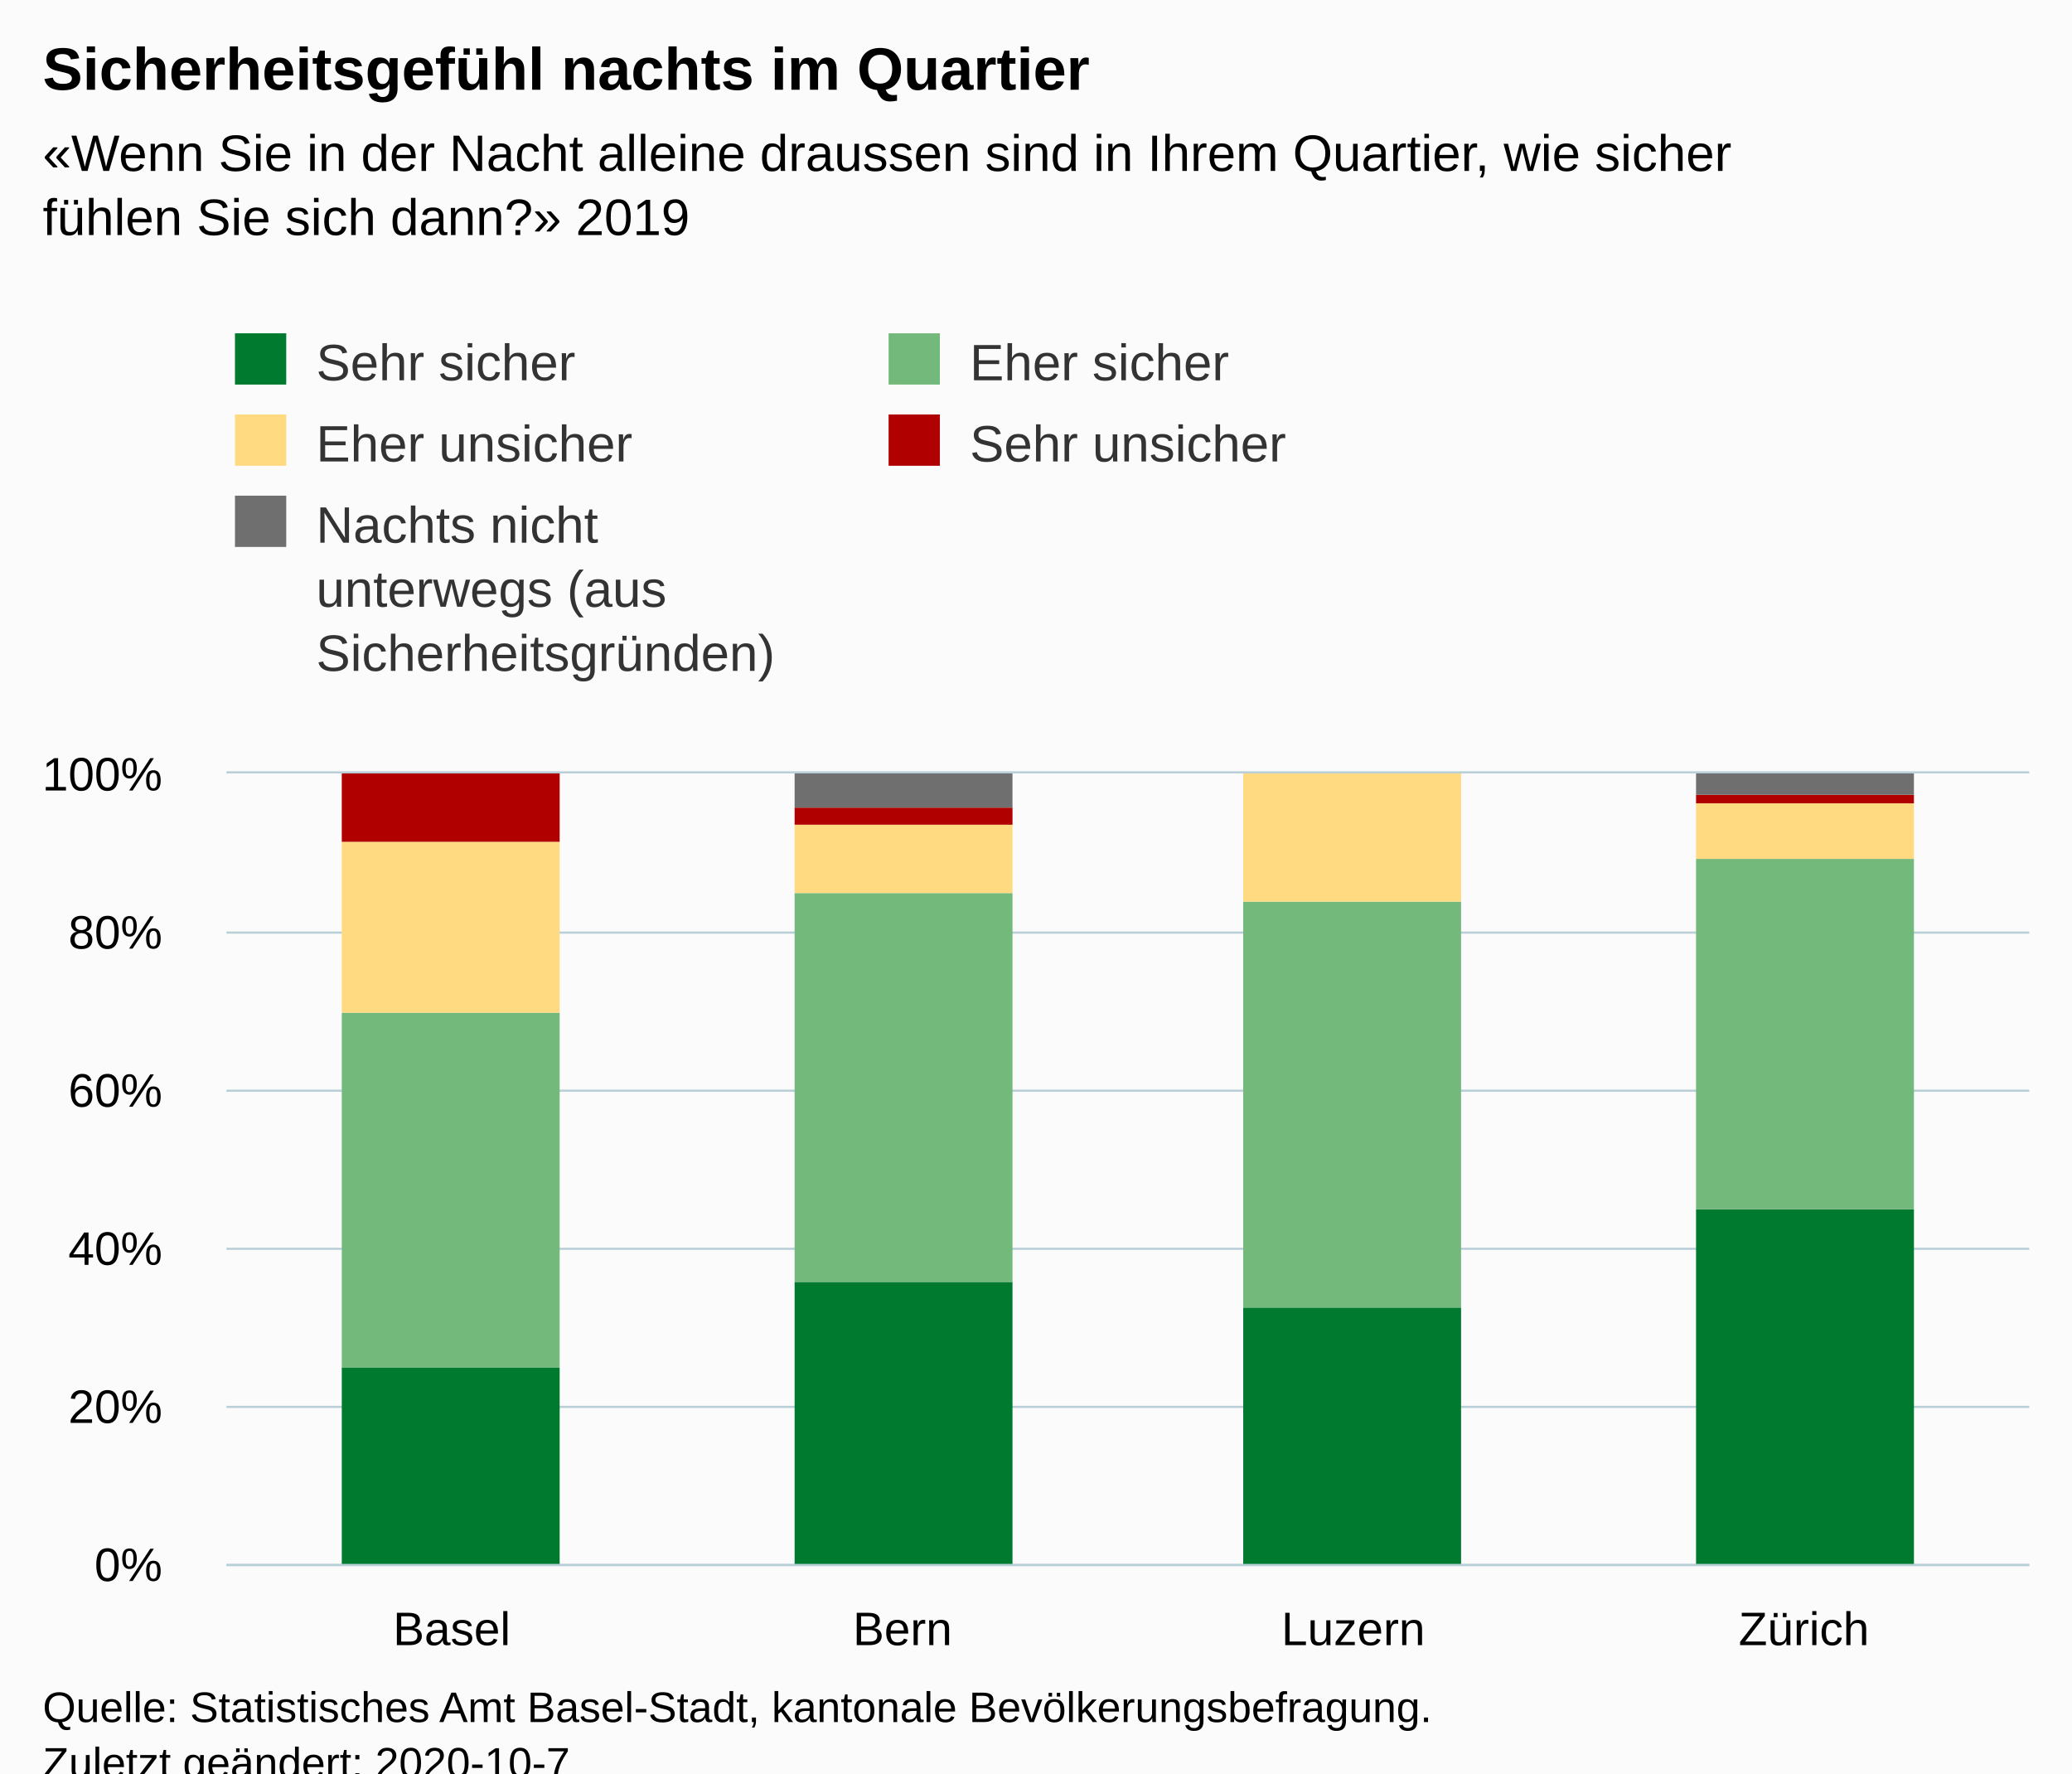
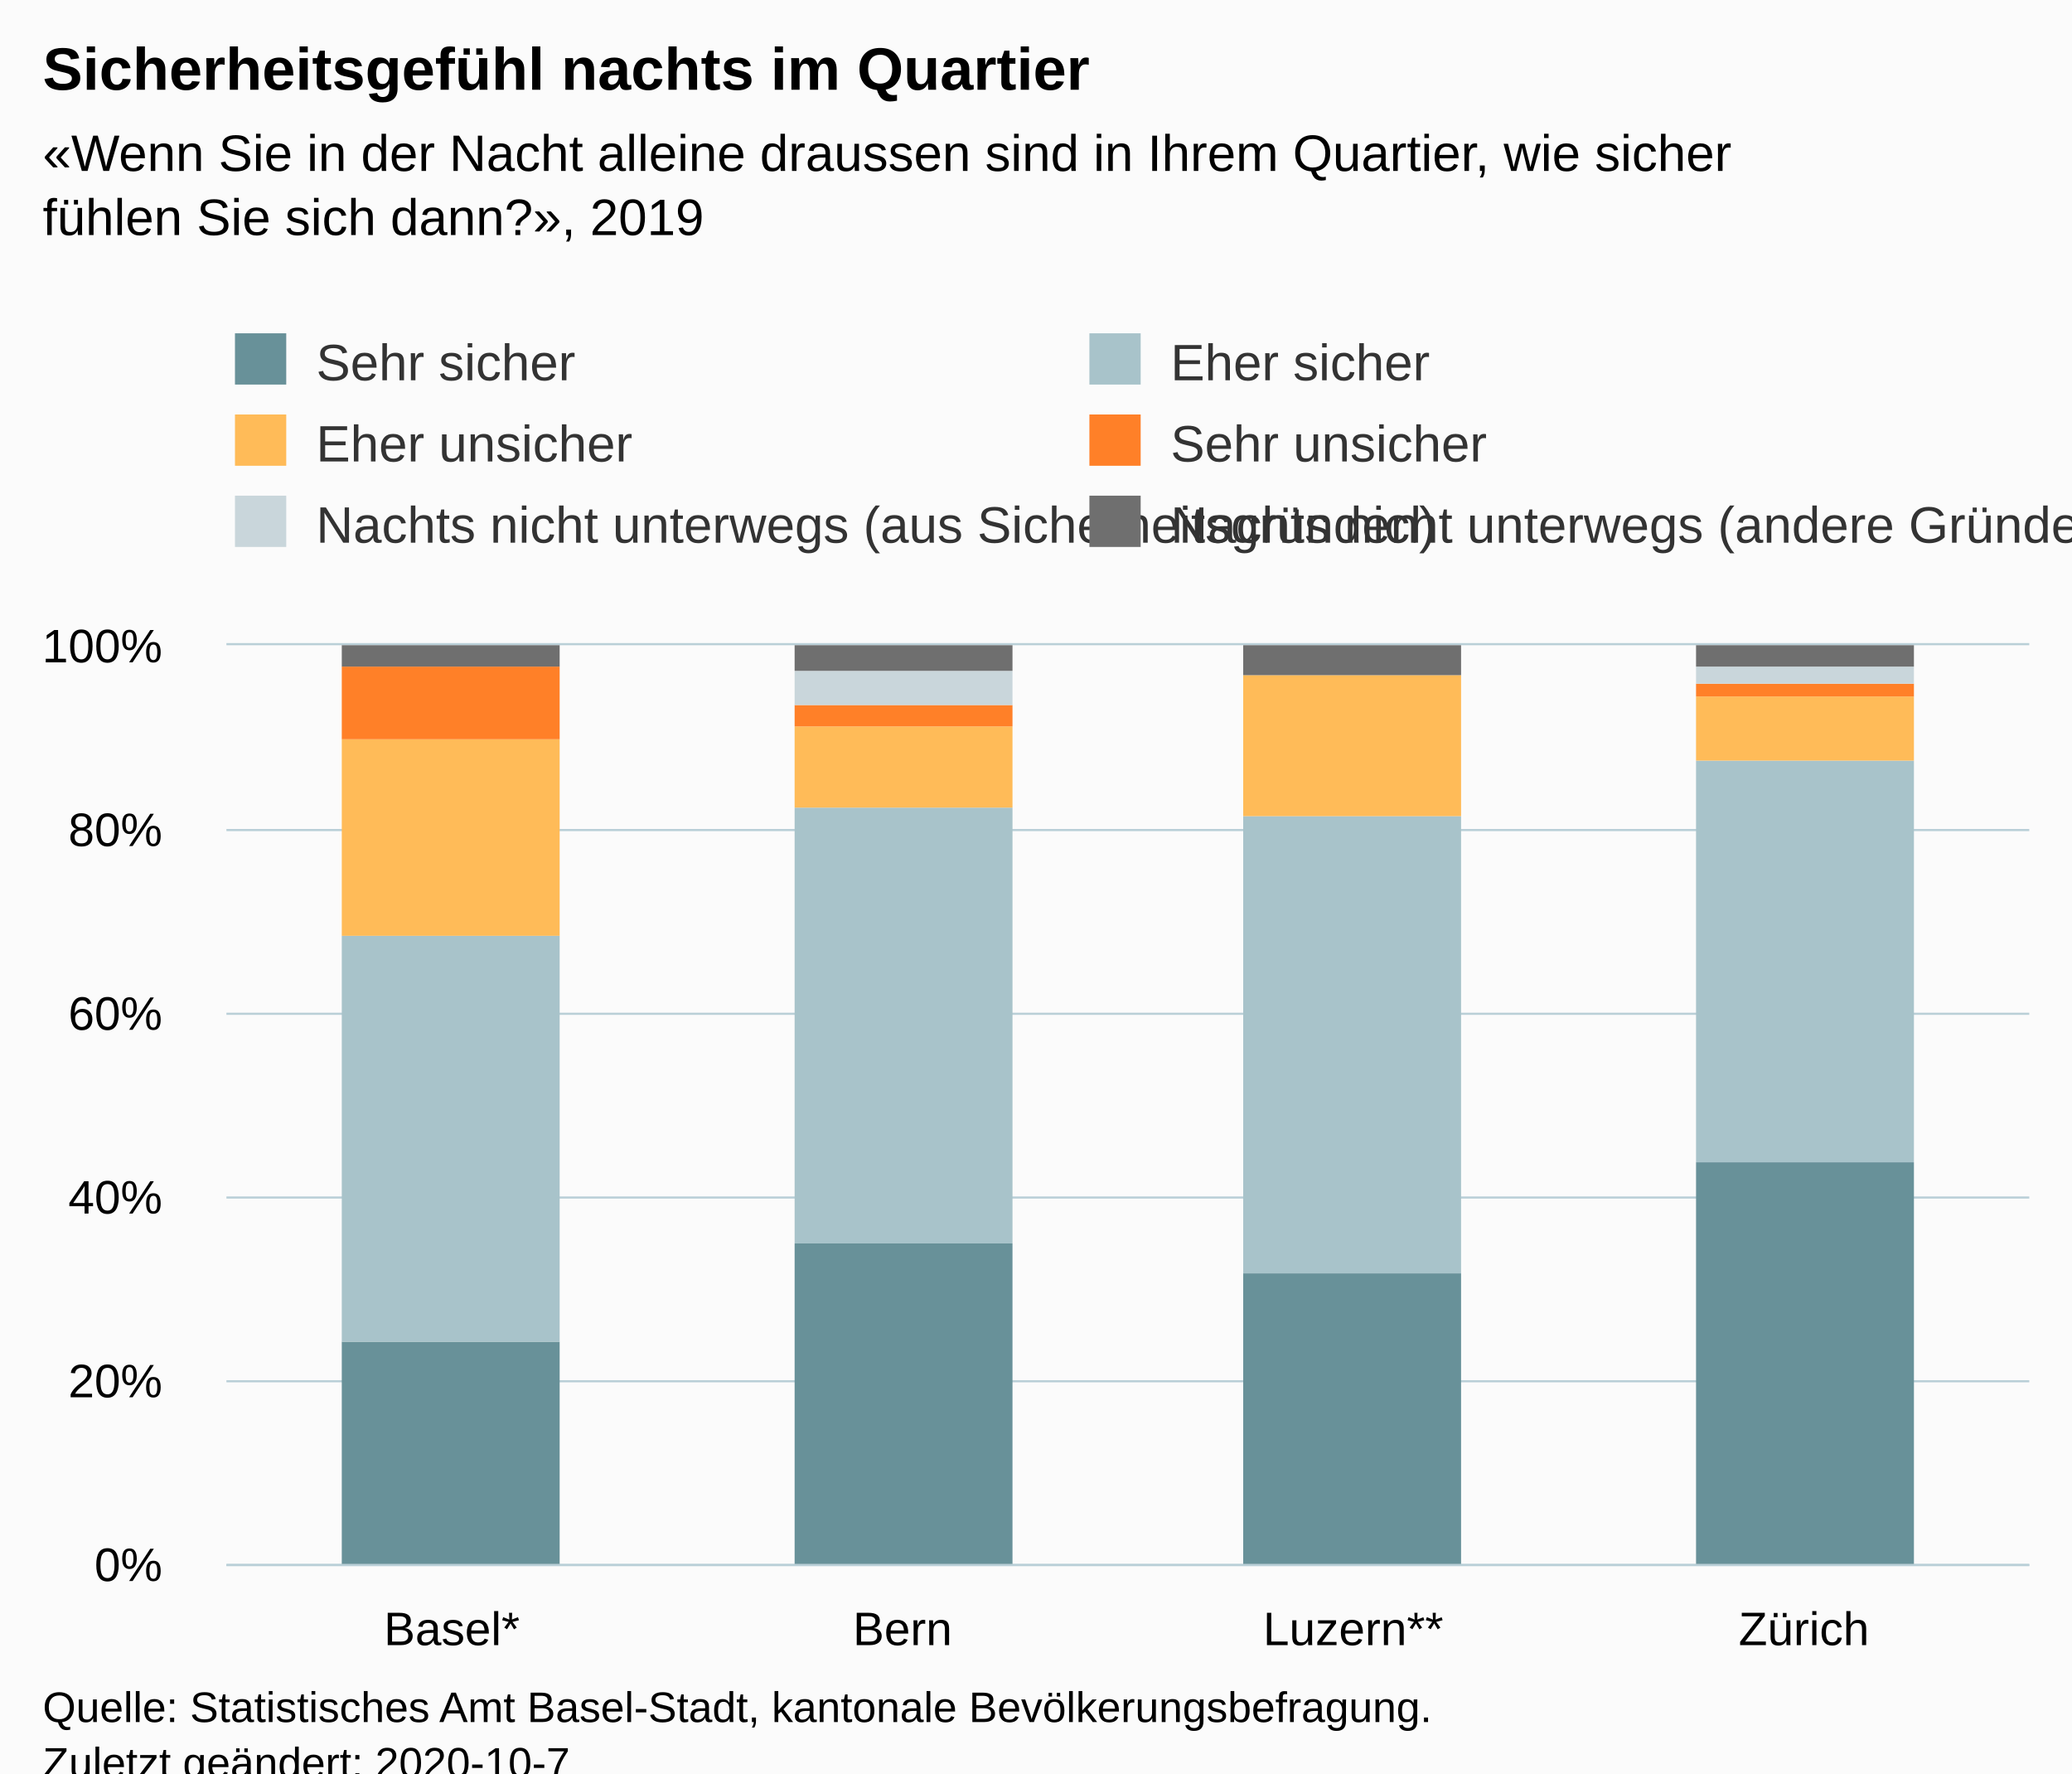
<svg xmlns="http://www.w3.org/2000/svg" version="1.1" class="highcharts-root" style="font-family:Arial;font-size:12px;" viewBox="0 0 485 415">
  <defs>
-     <clipPath id="highcharts-c7m7zvt-26-">
-       <rect x="0" y="0" width="422" height="185" fill="none" />
+     <clipPath id="highcharts-cjck79m-30-">
+       <rect x="0" y="0" width="422" height="215" fill="none" />
    </clipPath>
-     <clipPath id="highcharts-c7m7zvt-31-">
-       <rect x="0" y="0" width="422" height="185" fill="none" />
+     <clipPath id="highcharts-cjck79m-35-">
+       <rect x="0" y="0" width="422" height="215" fill="none" />
    </clipPath>
  </defs>
  <rect fill="#fbfbfb" class="highcharts-background" x="0" y="0" width="485" height="428" rx="0" ry="0" />
-   <rect fill="none" class="highcharts-plot-background" x="53" y="181" width="422" height="185" />
+   <rect fill="none" class="highcharts-plot-background" x="53" y="151" width="422" height="215" />
  <g class="highcharts-pane-group" data-z-index="0" />
  <g class="highcharts-grid highcharts-xaxis-grid" data-z-index="1">
-     <path fill="none" data-z-index="1" class="highcharts-grid-line" d="M 158.5 181 L 158.5 366" opacity="1" />
-     <path fill="none" data-z-index="1" class="highcharts-grid-line" d="M 263.5 181 L 263.5 366" opacity="1" />
-     <path fill="none" data-z-index="1" class="highcharts-grid-line" d="M 369.5 181 L 369.5 366" opacity="1" />
-     <path fill="none" data-z-index="1" class="highcharts-grid-line" d="M 474.5 181 L 474.5 366" opacity="1" />
-     <path fill="none" data-z-index="1" class="highcharts-grid-line" d="M 52.5 181 L 52.5 366" opacity="1" />
+     <path fill="none" data-z-index="1" class="highcharts-grid-line" d="M 158.5 151 L 158.5 366" opacity="1" />
+     <path fill="none" data-z-index="1" class="highcharts-grid-line" d="M 263.5 151 L 263.5 366" opacity="1" />
+     <path fill="none" data-z-index="1" class="highcharts-grid-line" d="M 369.5 151 L 369.5 366" opacity="1" />
+     <path fill="none" data-z-index="1" class="highcharts-grid-line" d="M 474.5 151 L 474.5 366" opacity="1" />
+     <path fill="none" data-z-index="1" class="highcharts-grid-line" d="M 52.5 151 L 52.5 366" opacity="1" />
  </g>
  <g class="highcharts-grid highcharts-yaxis-grid" data-z-index="1">
    <path fill="none" stroke="#B9CFD7" stroke-width="0.5" data-z-index="1" class="highcharts-grid-line" d="M 53 366.25 L 475 366.25" opacity="1" />
-     <path fill="none" stroke="#B9CFD7" stroke-width="0.5" data-z-index="1" class="highcharts-grid-line" d="M 53 329.25 L 475 329.25" opacity="1" />
-     <path fill="none" stroke="#B9CFD7" stroke-width="0.5" data-z-index="1" class="highcharts-grid-line" d="M 53 292.25 L 475 292.25" opacity="1" />
-     <path fill="none" stroke="#B9CFD7" stroke-width="0.5" data-z-index="1" class="highcharts-grid-line" d="M 53 255.25 L 475 255.25" opacity="1" />
-     <path fill="none" stroke="#B9CFD7" stroke-width="0.5" data-z-index="1" class="highcharts-grid-line" d="M 53 218.25 L 475 218.25" opacity="1" />
-     <path fill="none" stroke="#B9CFD7" stroke-width="0.5" data-z-index="1" class="highcharts-grid-line" d="M 53 180.75 L 475 180.75" opacity="1" />
+     <path fill="none" stroke="#B9CFD7" stroke-width="0.5" data-z-index="1" class="highcharts-grid-line" d="M 53 323.25 L 475 323.25" opacity="1" />
+     <path fill="none" stroke="#B9CFD7" stroke-width="0.5" data-z-index="1" class="highcharts-grid-line" d="M 53 280.25 L 475 280.25" opacity="1" />
+     <path fill="none" stroke="#B9CFD7" stroke-width="0.5" data-z-index="1" class="highcharts-grid-line" d="M 53 237.25 L 475 237.25" opacity="1" />
+     <path fill="none" stroke="#B9CFD7" stroke-width="0.5" data-z-index="1" class="highcharts-grid-line" d="M 53 194.25 L 475 194.25" opacity="1" />
+     <path fill="none" stroke="#B9CFD7" stroke-width="0.5" data-z-index="1" class="highcharts-grid-line" d="M 53 150.75 L 475 150.75" opacity="1" />
  </g>
-   <rect fill="none" class="highcharts-plot-border" data-z-index="1" x="53" y="181" width="422" height="185" />
+   <rect fill="none" class="highcharts-plot-border" data-z-index="1" x="53" y="151" width="422" height="215" />
  <g class="highcharts-axis highcharts-xaxis" data-z-index="2">
    <path fill="none" class="highcharts-axis-line" stroke="#B9CFD7" stroke-width="0.5" data-z-index="7" d="M 53 366.25 L 475 366.25" />
  </g>
  <g class="highcharts-axis highcharts-yaxis" data-z-index="2">
-     <path fill="none" class="highcharts-axis-line" data-z-index="7" d="M 53 181 L 53 366" />
+     <path fill="none" class="highcharts-axis-line" data-z-index="7" d="M 53 151 L 53 366" />
  </g>
  <g class="highcharts-series-group" data-z-index="3">
-     <g class="highcharts-series highcharts-series-0 highcharts-column-series" data-z-index="0.1" opacity="1" transform="translate(53,181) scale(1 1)" clip-path="url(#highcharts-c7m7zvt-31-)">
-       <rect x="27" y="139" width="51" height="47" fill="#007A2F" opacity="1" class="highcharts-point" />
-       <rect x="133" y="119" width="51" height="67" fill="#007A2F" opacity="1" class="highcharts-point" />
-       <rect x="238" y="125" width="51" height="61" fill="#007A2F" opacity="1" class="highcharts-point" />
-       <rect x="344" y="102" width="51" height="84" fill="#007A2F" opacity="1" class="highcharts-point" />
+     <g class="highcharts-series highcharts-series-0 highcharts-column-series" data-z-index="0.1" opacity="1" transform="translate(53,151) scale(1 1)" clip-path="url(#highcharts-cjck79m-35-)">
+       <rect x="27" y="163" width="51" height="53" fill="#689199" opacity="1" class="highcharts-point" />
+       <rect x="133" y="140" width="51" height="76" fill="#689199" opacity="1" class="highcharts-point" />
+       <rect x="238" y="147" width="51" height="69" fill="#689199" opacity="1" class="highcharts-point" />
+       <rect x="344" y="121" width="51" height="95" fill="#689199" opacity="1" class="highcharts-point" />
    </g>
-     <g class="highcharts-markers highcharts-series-0 highcharts-column-series" data-z-index="0.1" opacity="1" transform="translate(53,181) scale(1 1)" clip-path="none" />
-     <g class="highcharts-series highcharts-series-1 highcharts-column-series" data-z-index="0.1" opacity="1" transform="translate(53,181) scale(1 1)" clip-path="url(#highcharts-c7m7zvt-31-)">
-       <rect x="27" y="56" width="51" height="83" fill="#73B97C" opacity="1" class="highcharts-point" />
-       <rect x="133" y="28" width="51" height="91" fill="#73B97C" opacity="1" class="highcharts-point" />
-       <rect x="238" y="30" width="51" height="95" fill="#73B97C" opacity="1" class="highcharts-point" />
-       <rect x="344" y="20" width="51" height="82" fill="#73B97C" opacity="1" class="highcharts-point" />
+     <g class="highcharts-markers highcharts-series-0 highcharts-column-series" data-z-index="0.1" opacity="1" transform="translate(53,151) scale(1 1)" clip-path="none" />
+     <g class="highcharts-series highcharts-series-1 highcharts-column-series" data-z-index="0.1" opacity="1" transform="translate(53,151) scale(1 1)" clip-path="url(#highcharts-cjck79m-35-)">
+       <rect x="27" y="68" width="51" height="95" fill="#A8C3CA" opacity="1" class="highcharts-point" />
+       <rect x="133" y="38" width="51" height="102" fill="#A8C3CA" opacity="1" class="highcharts-point" />
+       <rect x="238" y="40" width="51" height="107" fill="#A8C3CA" opacity="1" class="highcharts-point" />
+       <rect x="344" y="27" width="51" height="94" fill="#A8C3CA" opacity="1" class="highcharts-point" />
    </g>
-     <g class="highcharts-markers highcharts-series-1 highcharts-column-series" data-z-index="0.1" opacity="1" transform="translate(53,181) scale(1 1)" clip-path="none" />
-     <g class="highcharts-series highcharts-series-2 highcharts-column-series" data-z-index="0.1" opacity="1" transform="translate(53,181) scale(1 1)" clip-path="url(#highcharts-c7m7zvt-31-)">
-       <rect x="27" y="16" width="51" height="40" fill="#FFDA80" opacity="1" class="highcharts-point" />
-       <rect x="133" y="12" width="51" height="16" fill="#FFDA80" opacity="1" class="highcharts-point" />
-       <rect x="238" y="0" width="51" height="30" fill="#FFDA80" opacity="1" class="highcharts-point" />
-       <rect x="344" y="7" width="51" height="13" fill="#FFDA80" opacity="1" class="highcharts-point" />
+     <g class="highcharts-markers highcharts-series-1 highcharts-column-series" data-z-index="0.1" opacity="1" transform="translate(53,151) scale(1 1)" clip-path="none" />
+     <g class="highcharts-series highcharts-series-2 highcharts-column-series" data-z-index="0.1" opacity="1" transform="translate(53,151) scale(1 1)" clip-path="url(#highcharts-cjck79m-35-)">
+       <rect x="27" y="22" width="51" height="46" fill="#FFBB58" opacity="1" class="highcharts-point" />
+       <rect x="133" y="19" width="51" height="19" fill="#FFBB58" opacity="1" class="highcharts-point" />
+       <rect x="238" y="7" width="51" height="33" fill="#FFBB58" opacity="1" class="highcharts-point" />
+       <rect x="344" y="12" width="51" height="15" fill="#FFBB58" opacity="1" class="highcharts-point" />
    </g>
-     <g class="highcharts-markers highcharts-series-2 highcharts-column-series" data-z-index="0.1" opacity="1" transform="translate(53,181) scale(1 1)" clip-path="none" />
-     <g class="highcharts-series highcharts-series-3 highcharts-column-series" data-z-index="0.1" opacity="1" transform="translate(53,181) scale(1 1)" clip-path="url(#highcharts-c7m7zvt-31-)">
-       <rect x="27" y="0" width="51" height="16" fill="#B00000" opacity="1" class="highcharts-point" />
-       <rect x="133" y="8" width="51" height="4" fill="#B00000" opacity="1" class="highcharts-point" />
-       <rect x="344" y="5" width="51" height="2" fill="#B00000" opacity="1" class="highcharts-point" />
+     <g class="highcharts-markers highcharts-series-2 highcharts-column-series" data-z-index="0.1" opacity="1" transform="translate(53,151) scale(1 1)" clip-path="none" />
+     <g class="highcharts-series highcharts-series-3 highcharts-column-series" data-z-index="0.1" opacity="1" transform="translate(53,151) scale(1 1)" clip-path="url(#highcharts-cjck79m-35-)">
+       <rect x="27" y="5" width="51" height="17" fill="#FF8028" opacity="1" class="highcharts-point" />
+       <rect x="133" y="14" width="51" height="5" fill="#FF8028" opacity="1" class="highcharts-point" />
+       <rect x="344" y="9" width="51" height="3" fill="#FF8028" opacity="1" class="highcharts-point" />
    </g>
-     <g class="highcharts-markers highcharts-series-3 highcharts-column-series" data-z-index="0.1" opacity="1" transform="translate(53,181) scale(1 1)" clip-path="none" />
-     <g class="highcharts-series highcharts-series-4 highcharts-column-series" data-z-index="0.1" opacity="1" transform="translate(53,181) scale(1 1)" clip-path="url(#highcharts-c7m7zvt-31-)">
-       <rect x="133" y="0" width="51" height="8" fill="#6F6F6F" opacity="1" class="highcharts-point" />
+     <g class="highcharts-markers highcharts-series-3 highcharts-column-series" data-z-index="0.1" opacity="1" transform="translate(53,151) scale(1 1)" clip-path="none" />
+     <g class="highcharts-series highcharts-series-4 highcharts-column-series" data-z-index="0.1" opacity="1" transform="translate(53,151) scale(1 1)" clip-path="url(#highcharts-cjck79m-35-)">
+       <rect x="133" y="6" width="51" height="8" fill="#C9D6DB" opacity="1" class="highcharts-point" />
+       <rect x="344" y="5" width="51" height="4" fill="#C9D6DB" opacity="1" class="highcharts-point" />
+     </g>
+     <g class="highcharts-markers highcharts-series-4 highcharts-column-series" data-z-index="0.1" opacity="1" transform="translate(53,151) scale(1 1)" clip-path="none" />
+     <g class="highcharts-series highcharts-series-5 highcharts-column-series" data-z-index="0.1" opacity="1" transform="translate(53,151) scale(1 1)" clip-path="url(#highcharts-cjck79m-35-)">
+       <rect x="27" y="0" width="51" height="5" fill="#6F6F6F" opacity="1" class="highcharts-point" />
+       <rect x="133" y="0" width="51" height="6" fill="#6F6F6F" opacity="1" class="highcharts-point" />
+       <rect x="238" y="0" width="51" height="7" fill="#6F6F6F" opacity="1" class="highcharts-point" />
      <rect x="344" y="0" width="51" height="5" fill="#6F6F6F" opacity="1" class="highcharts-point" />
    </g>
-     <g class="highcharts-markers highcharts-series-4 highcharts-column-series" data-z-index="0.1" opacity="1" transform="translate(53,181) scale(1 1)" clip-path="none" />
+     <g class="highcharts-markers highcharts-series-5 highcharts-column-series" data-z-index="0.1" opacity="1" transform="translate(53,151) scale(1 1)" clip-path="none" />
  </g>
  <text x="10" text-anchor="start" class="highcharts-title" data-z-index="4" style="color:#000000;font-size:14px;font-weight:bold;fill:#000000;" y="21">
    <tspan>Sicherheitsgefühl nachts im Quartier</tspan>
  </text>
  <text x="10" text-anchor="start" class="highcharts-subtitle" data-z-index="4" style="color:#000000;font-size:12px;fill:#000000;" y="40">
    <tspan>«Wenn Sie in der Nacht alleine draussen sind in Ihrem Quartier, wie sicher</tspan>
-     <tspan dy="15" x="10">fühlen Sie sich dann?» 2019</tspan>
+     <tspan dy="15" x="10">fühlen Sie sich dann?», 2019</tspan>
  </text>
  <text x="10" text-anchor="start" class="highcharts-caption" data-z-index="4" style="color:#666666;fill:#666666;" y="400" />
  <g class="highcharts-legend" data-z-index="7" transform="translate(45,71)">
-     <rect fill="none" class="highcharts-legend-box" rx="0" ry="0" x="0" y="0" width="302" height="98" visibility="visible" />
+     <rect fill="none" class="highcharts-legend-box" rx="0" ry="0" x="0" y="0" width="428" height="68" visibility="visible" />
    <g data-z-index="1">
      <g>
        <g class="highcharts-legend-item highcharts-column-series highcharts-color-undefined highcharts-series-0" data-z-index="1" transform="translate(8,3)">
-           <text x="21" style="color:#333333;cursor:pointer;font-size:12px;font-weight:normal;fill:#333333;" text-anchor="start" data-z-index="2" y="15">
+           <text x="21" style="color:#333333;cursor:pointer;font-size:12px;font-weight:normal;white-space:nowrap;fill:#333333;" text-anchor="start" data-z-index="2" y="15">
            <tspan>Sehr sicher</tspan>
          </text>
-           <rect x="2" y="4" width="12" height="12" fill="#007A2F" class="highcharts-point" data-z-index="3" />
+           <rect x="2" y="4" width="12" height="12" fill="#689199" class="highcharts-point" data-z-index="3" />
        </g>
-         <g class="highcharts-legend-item highcharts-column-series highcharts-color-undefined highcharts-series-1" data-z-index="1" transform="translate(161,3)">
-           <text x="21" y="15" style="color:#333333;cursor:pointer;font-size:12px;font-weight:normal;fill:#333333;" text-anchor="start" data-z-index="2">
+         <g class="highcharts-legend-item highcharts-column-series highcharts-color-undefined highcharts-series-1" data-z-index="1" transform="translate(208,3)">
+           <text x="21" y="15" style="color:#333333;cursor:pointer;font-size:12px;font-weight:normal;white-space:nowrap;fill:#333333;" text-anchor="start" data-z-index="2">
            <tspan>Eher sicher</tspan>
          </text>
-           <rect x="2" y="4" width="12" height="12" fill="#73B97C" class="highcharts-point" data-z-index="3" />
+           <rect x="2" y="4" width="12" height="12" fill="#A8C3CA" class="highcharts-point" data-z-index="3" />
        </g>
        <g class="highcharts-legend-item highcharts-column-series highcharts-color-undefined highcharts-series-2" data-z-index="1" transform="translate(8,22)">
-           <text x="21" y="15" style="color:#333333;cursor:pointer;font-size:12px;font-weight:normal;fill:#333333;" text-anchor="start" data-z-index="2">
+           <text x="21" y="15" style="color:#333333;cursor:pointer;font-size:12px;font-weight:normal;white-space:nowrap;fill:#333333;" text-anchor="start" data-z-index="2">
            <tspan>Eher unsicher</tspan>
          </text>
-           <rect x="2" y="4" width="12" height="12" fill="#FFDA80" class="highcharts-point" data-z-index="3" />
+           <rect x="2" y="4" width="12" height="12" fill="#FFBB58" class="highcharts-point" data-z-index="3" />
        </g>
-         <g class="highcharts-legend-item highcharts-column-series highcharts-color-undefined highcharts-series-3" data-z-index="1" transform="translate(161,22)">
-           <text x="21" y="15" style="color:#333333;cursor:pointer;font-size:12px;font-weight:normal;fill:#333333;" text-anchor="start" data-z-index="2">
+         <g class="highcharts-legend-item highcharts-column-series highcharts-color-undefined highcharts-series-3" data-z-index="1" transform="translate(208,22)">
+           <text x="21" y="15" style="color:#333333;cursor:pointer;font-size:12px;font-weight:normal;white-space:nowrap;fill:#333333;" text-anchor="start" data-z-index="2">
            <tspan>Sehr unsicher</tspan>
          </text>
-           <rect x="2" y="4" width="12" height="12" fill="#B00000" class="highcharts-point" data-z-index="3" />
+           <rect x="2" y="4" width="12" height="12" fill="#FF8028" class="highcharts-point" data-z-index="3" />
        </g>
        <g class="highcharts-legend-item highcharts-column-series highcharts-color-undefined highcharts-series-4" data-z-index="1" transform="translate(8,41)">
-           <text x="21" y="15" style="color:#333333;cursor:pointer;font-size:12px;font-weight:normal;fill:#333333;" text-anchor="start" data-z-index="2">
-             <tspan>Nachts nicht</tspan>
-             <tspan dy="15" x="21">unterwegs (aus</tspan>
-             <tspan dy="15" x="21">Sicherheitsgründen)</tspan>
+           <text x="21" y="15" style="color:#333333;cursor:pointer;font-size:12px;font-weight:normal;white-space:nowrap;fill:#333333;" text-anchor="start" data-z-index="2">
+             <tspan>Nachts nicht unterwegs (aus Sicherheitsgründen)</tspan>
+           </text>
+           <rect x="2" y="4" width="12" height="12" fill="#C9D6DB" class="highcharts-point" data-z-index="3" />
+         </g>
+         <g class="highcharts-legend-item highcharts-column-series highcharts-color-undefined highcharts-series-5" data-z-index="1" transform="translate(208,41)">
+           <text x="21" y="15" style="color:#333333;cursor:pointer;font-size:12px;font-weight:normal;white-space:nowrap;fill:#333333;" text-anchor="start" data-z-index="2">
+             <tspan>Nachts nicht unterwegs (andere Gründe)</tspan>
          </text>
          <rect x="2" y="4" width="12" height="12" fill="#6F6F6F" class="highcharts-point" data-z-index="3" />
        </g>
      </g>
    </g>
  </g>
  <g class="highcharts-axis-labels highcharts-xaxis-labels" data-z-index="7">
    <text x="105.75" style="color:#000000;cursor:default;font-size:11px;fill:#000000;" text-anchor="middle" transform="translate(0,0)" y="385" opacity="1">
-       <tspan>Basel</tspan>
+       <tspan>Basel*</tspan>
    </text>
    <text x="211.25" style="color:#000000;cursor:default;font-size:11px;fill:#000000;" text-anchor="middle" transform="translate(0,0)" y="385" opacity="1">
      <tspan>Bern</tspan>
    </text>
    <text x="316.75" style="color:#000000;cursor:default;font-size:11px;fill:#000000;" text-anchor="middle" transform="translate(0,0)" y="385" opacity="1">
-       <tspan>Luzern</tspan>
+       <tspan>Luzern**</tspan>
    </text>
    <text x="422.25" style="color:#000000;cursor:default;font-size:11px;fill:#000000;" text-anchor="middle" transform="translate(0,0)" y="385" opacity="1">
      <tspan>Zürich</tspan>
    </text>
  </g>
  <g class="highcharts-axis-labels highcharts-yaxis-labels" data-z-index="7">
    <text x="38" style="color:#000000;cursor:default;font-size:11px;fill:#000000;" text-anchor="end" transform="translate(0,0)" y="370" opacity="1">0%</text>
-     <text x="38" style="color:#000000;cursor:default;font-size:11px;fill:#000000;" text-anchor="end" transform="translate(0,0)" y="333" opacity="1">20%</text>
-     <text x="38" style="color:#000000;cursor:default;font-size:11px;fill:#000000;" text-anchor="end" transform="translate(0,0)" y="296" opacity="1">40%</text>
-     <text x="38" style="color:#000000;cursor:default;font-size:11px;fill:#000000;" text-anchor="end" transform="translate(0,0)" y="259" opacity="1">60%</text>
-     <text x="38" style="color:#000000;cursor:default;font-size:11px;fill:#000000;" text-anchor="end" transform="translate(0,0)" y="222" opacity="1">80%</text>
-     <text x="38" style="color:#000000;cursor:default;font-size:11px;fill:#000000;" text-anchor="end" transform="translate(0,0)" y="185" opacity="1">100%</text>
+     <text x="38" style="color:#000000;cursor:default;font-size:11px;fill:#000000;" text-anchor="end" transform="translate(0,0)" y="327" opacity="1">20%</text>
+     <text x="38" style="color:#000000;cursor:default;font-size:11px;fill:#000000;" text-anchor="end" transform="translate(0,0)" y="284" opacity="1">40%</text>
+     <text x="38" style="color:#000000;cursor:default;font-size:11px;fill:#000000;" text-anchor="end" transform="translate(0,0)" y="241" opacity="1">60%</text>
+     <text x="38" style="color:#000000;cursor:default;font-size:11px;fill:#000000;" text-anchor="end" transform="translate(0,0)" y="198" opacity="1">80%</text>
+     <text x="38" style="color:#000000;cursor:default;font-size:11px;fill:#000000;" text-anchor="end" transform="translate(0,0)" y="155" opacity="1">100%</text>
  </g>
  <text x="10" class="highcharts-credits" text-anchor="start" data-z-index="8" style="cursor:default;color:#000000;font-size:10px;fill:#000000;" y="403">
    <tspan>Quelle: Statistisches Amt Basel-Stadt, kantonale Bevölkerungsbefragung.</tspan>
    <tspan x="10" dy="13">Zuletzt geändert: 2020-10-7</tspan>
  </text>
</svg>
